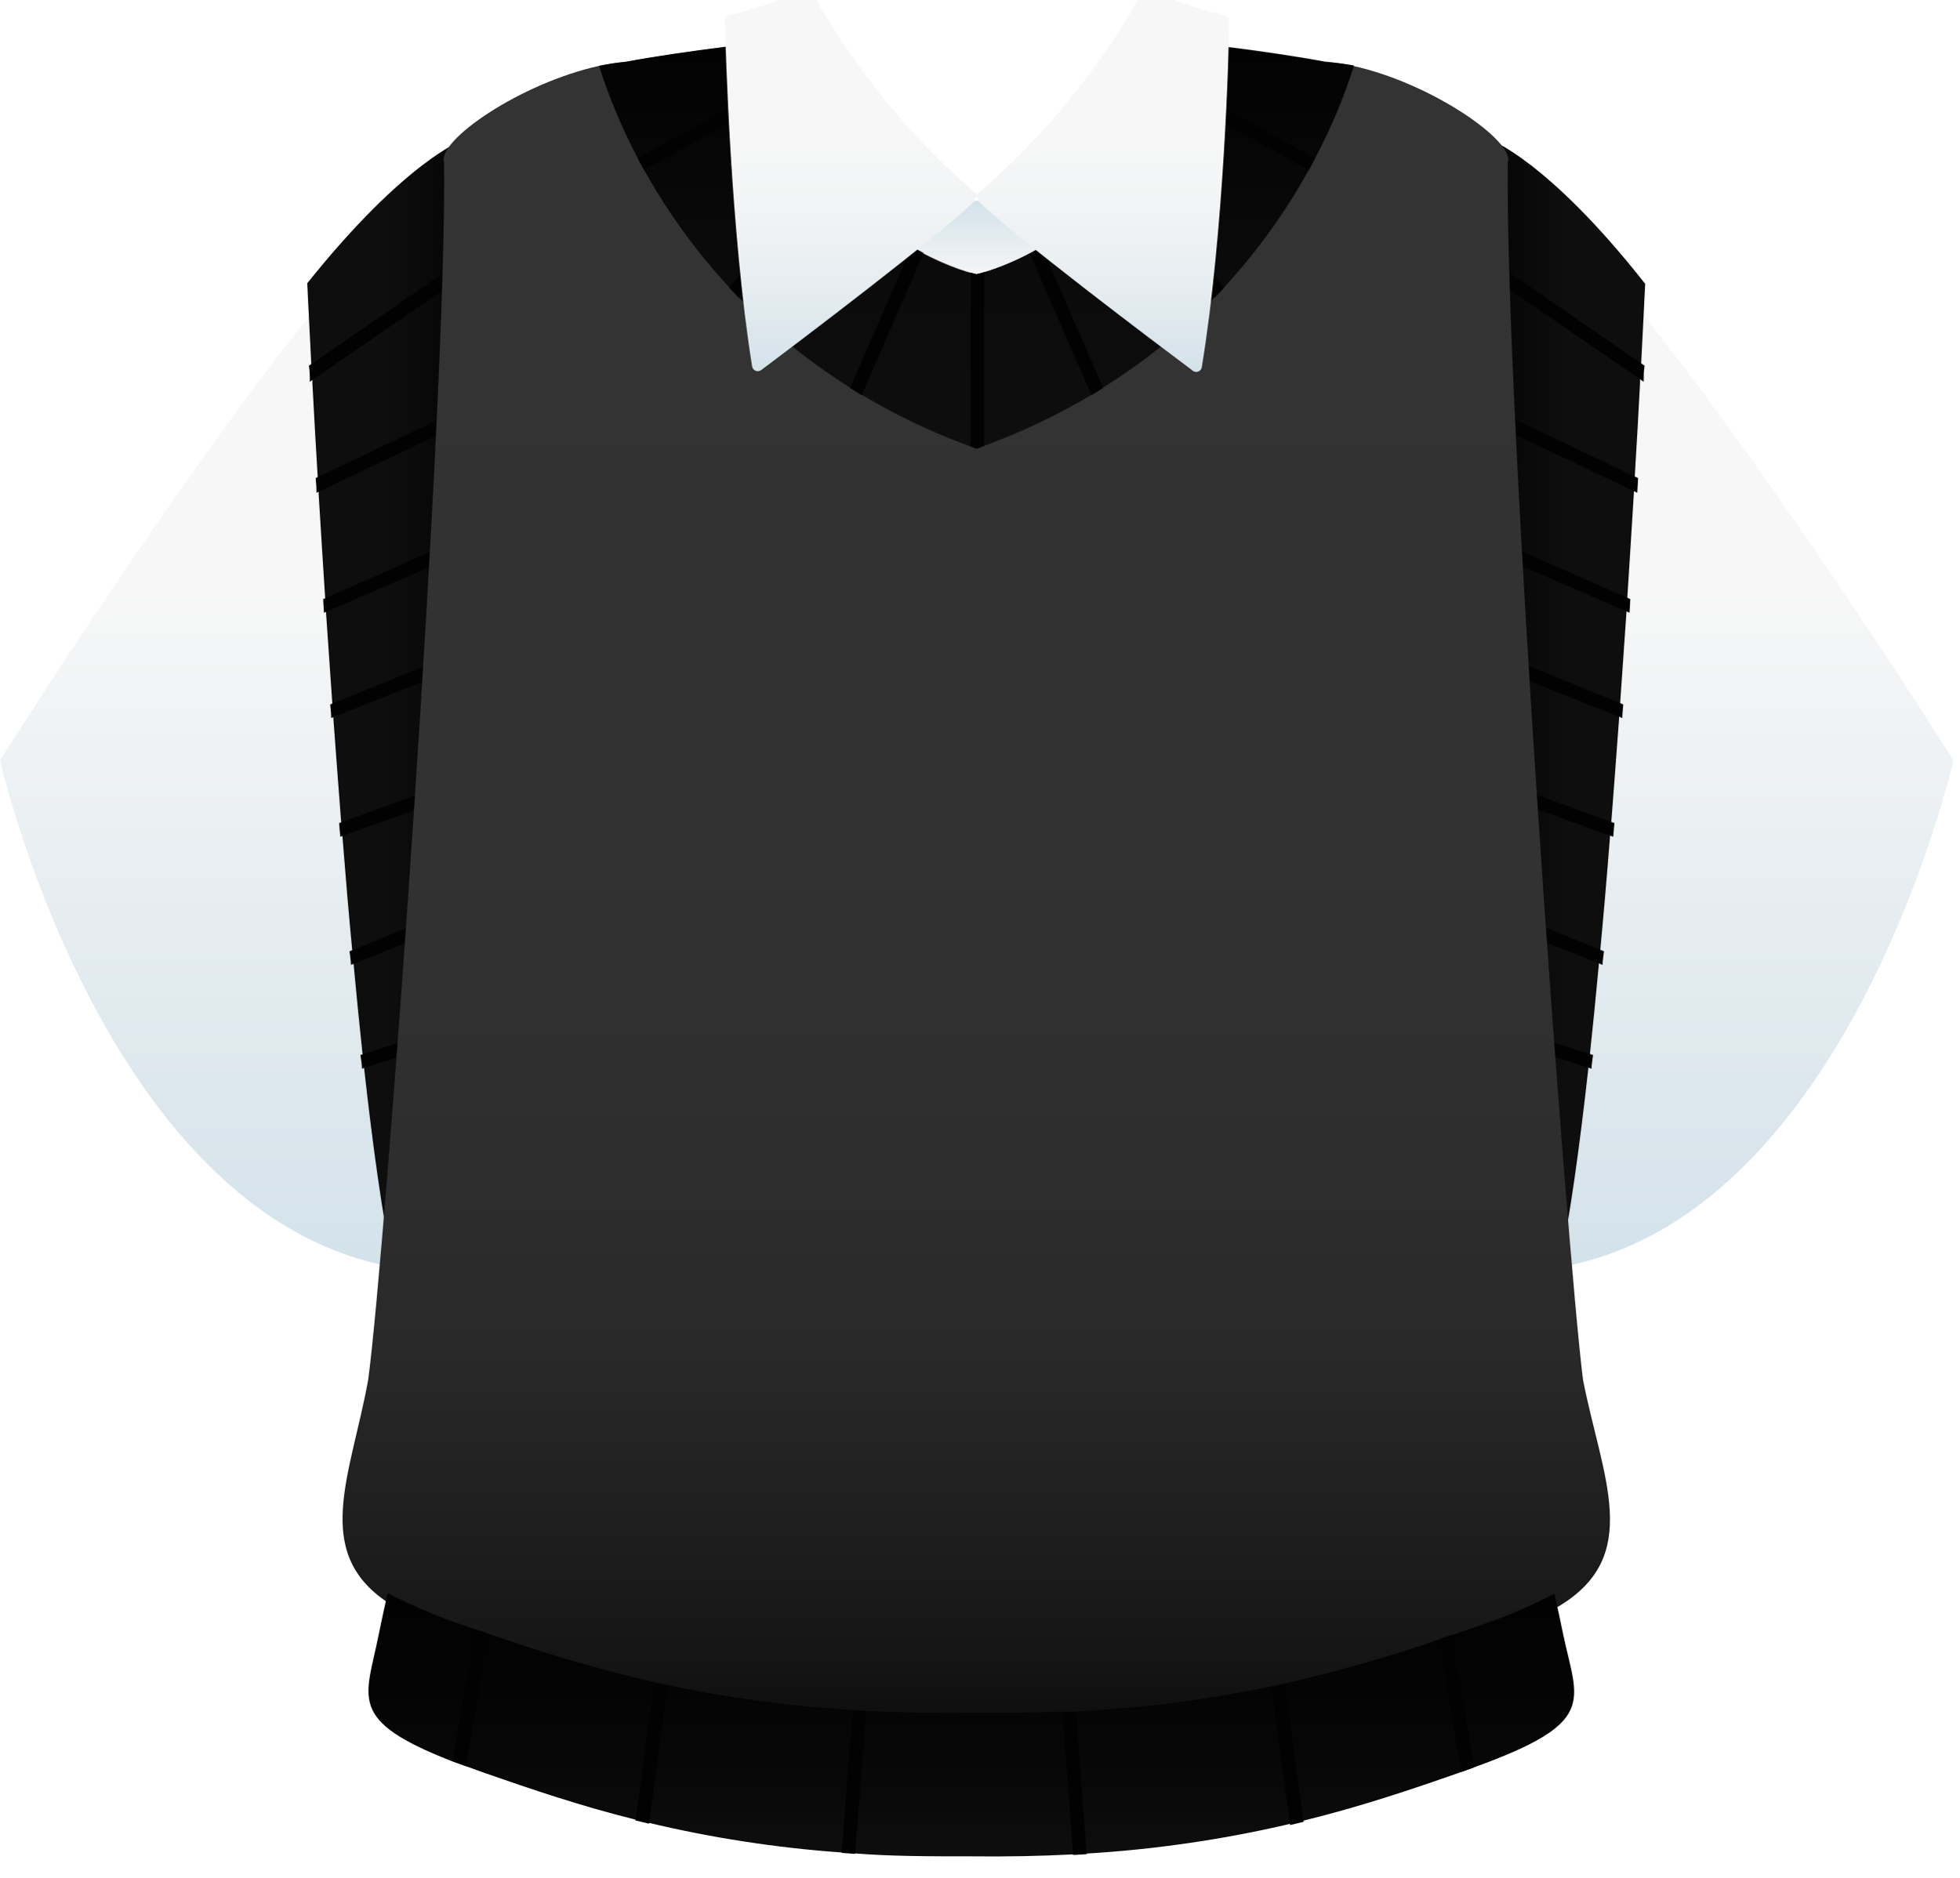
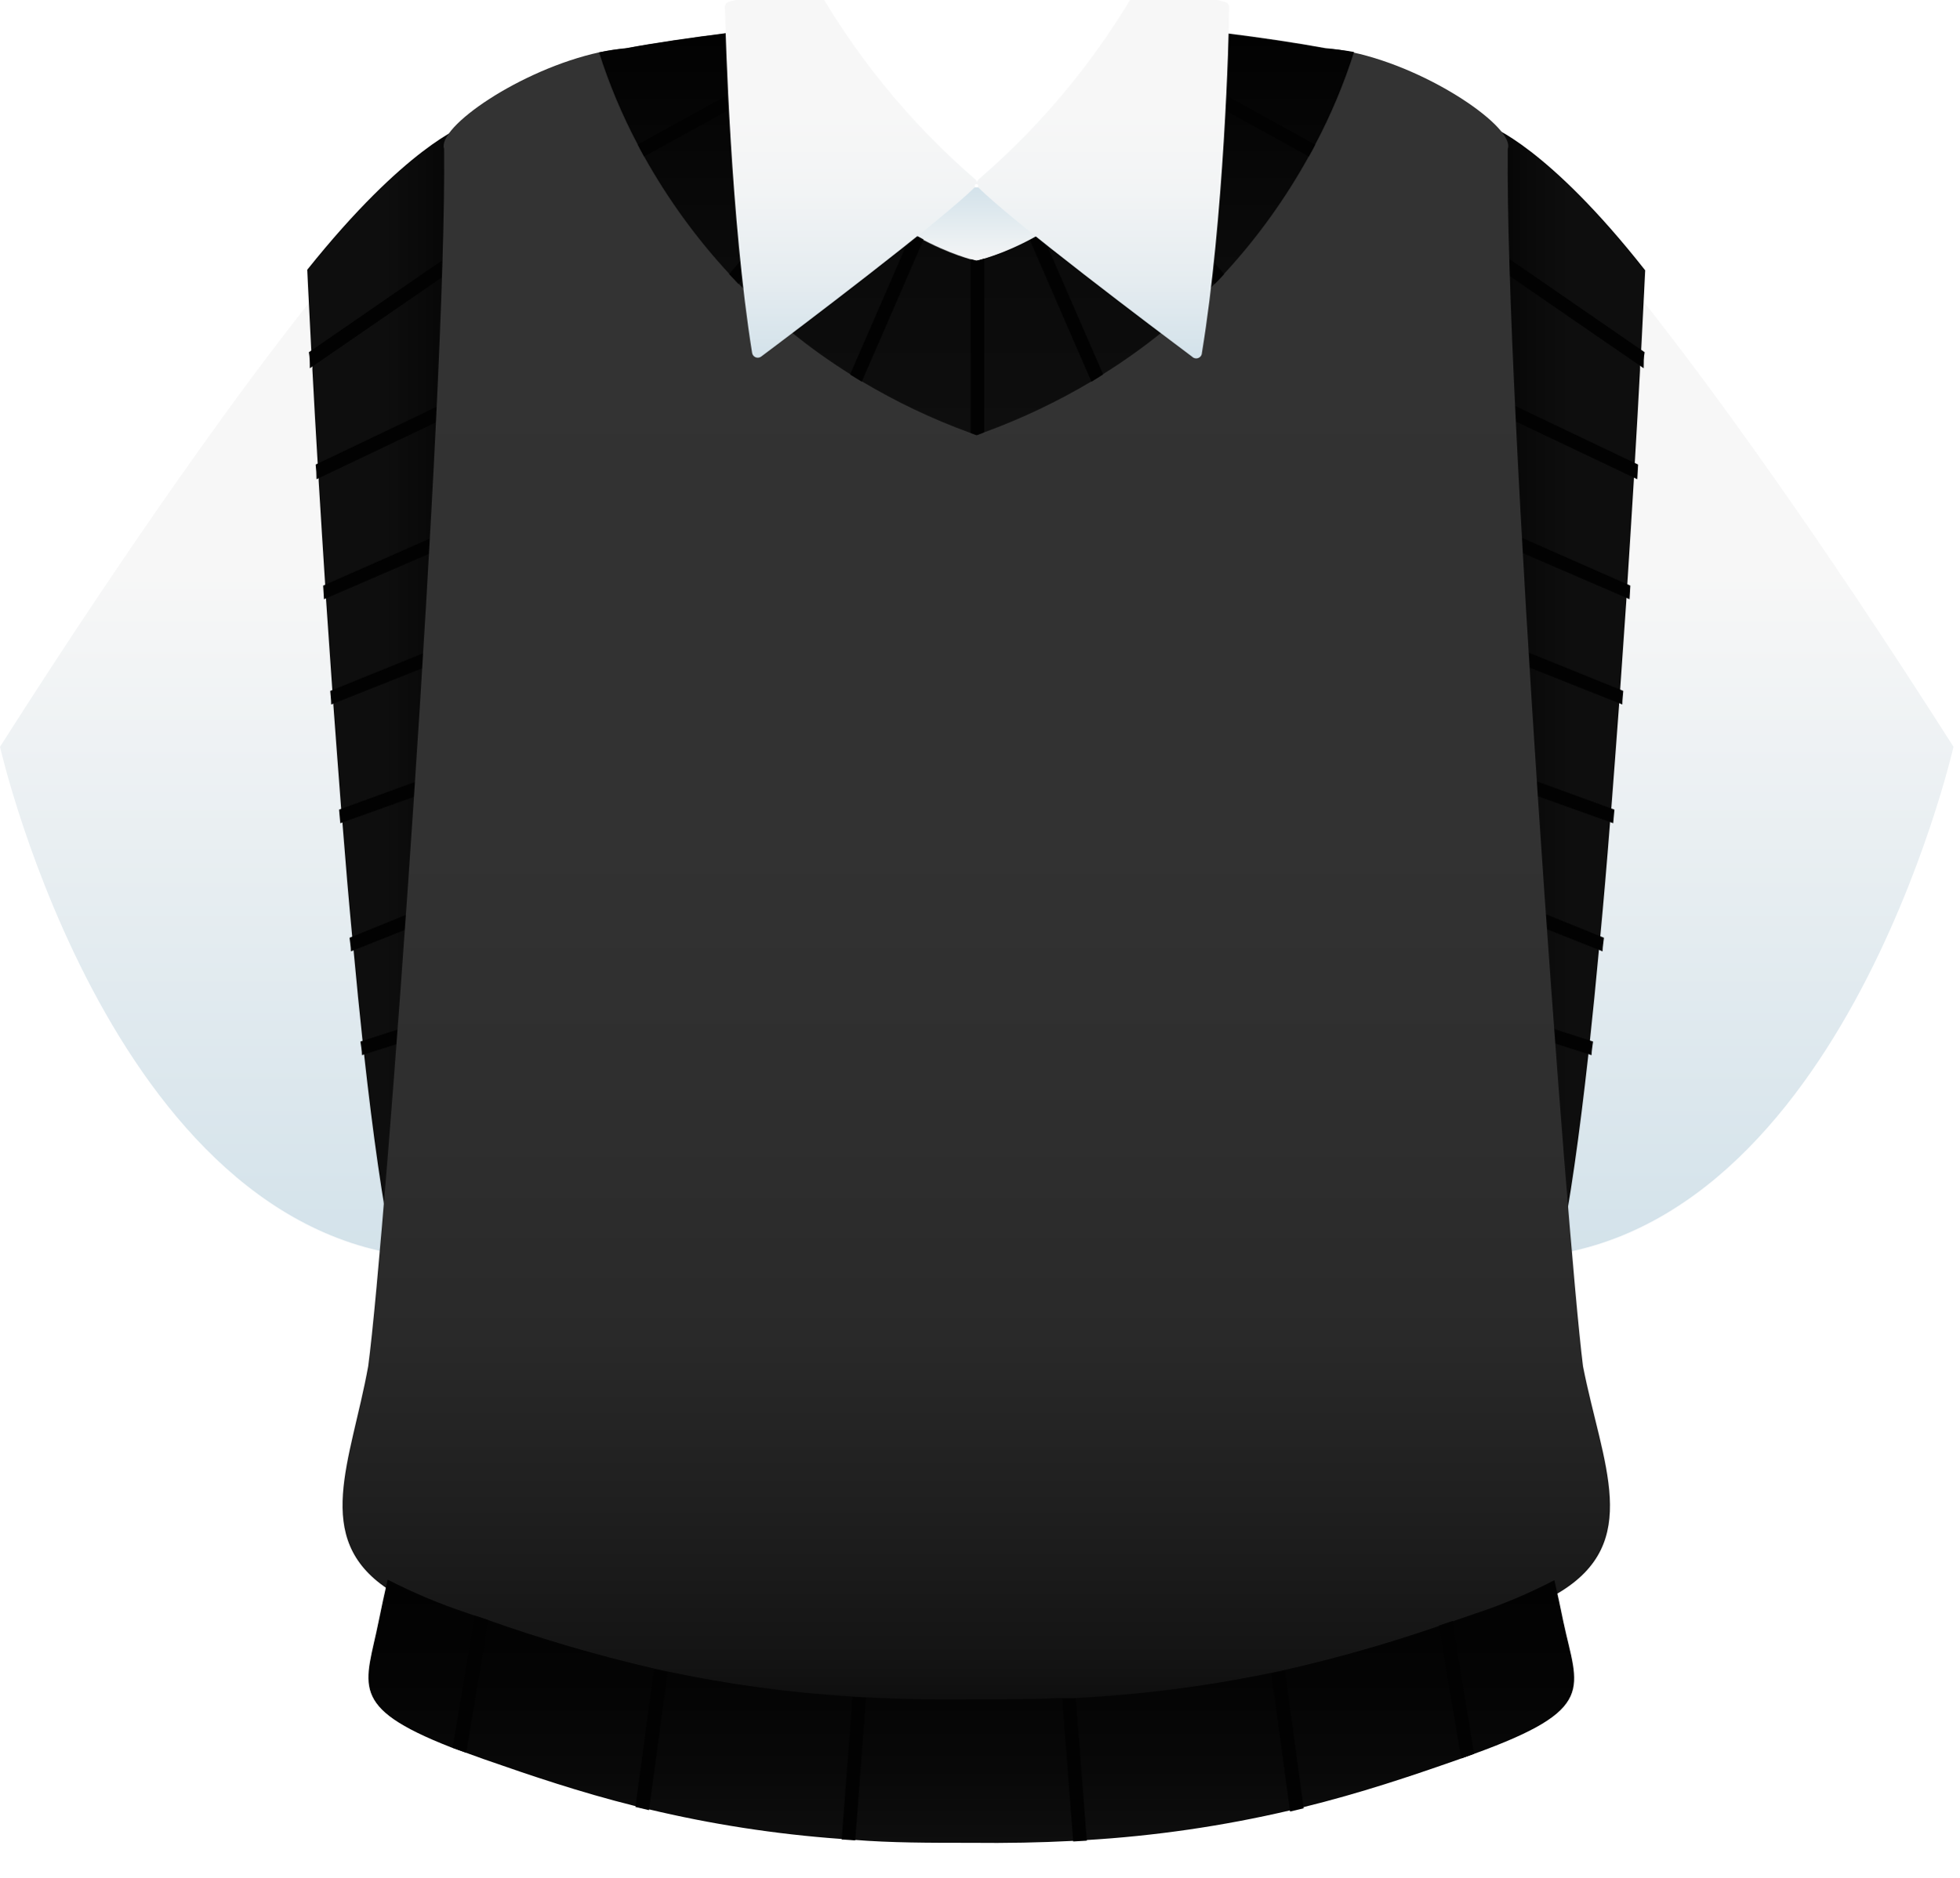
<svg xmlns="http://www.w3.org/2000/svg" width="145" height="139" viewBox="0 0 145 139" fill="none">
-   <g transform="translate(0, -1)">
+   <g transform="translate(0, -2)">
    <g id="mee-scale-wrapper" transform="translate(72.5, 69.5) scale(1.00694) translate(-72, -69)">
      <path d="M72.96 15.738H70.04L66.31 19.468L71.73 24.878L77.39 19.218L72.96 15.738Z" fill="url(#paint0_linear_126_275)" />
      <path d="M30 15.708C30 15.708 20.14 25.228 0 56.868C0 56.868 8.48 94.248 32.68 94.478L30 15.708Z" fill="url(#paint1_linear_126_275)" />
      <path d="M113.58 15.708C113.58 15.708 123.44 25.228 143.58 56.868C143.58 56.868 135.09 94.248 110.9 94.478L113.58 15.708Z" fill="url(#paint2_linear_126_275)" />
      <path d="M34.07 11.238L33.77 20.238V21.477L33.44 31.258V32.378L33.07 40.907V42.017L32.83 49.278V50.367L32.55 58.708V59.197V59.788L32.27 68.257V69.347L32.02 76.778V77.838L31.29 99.608C29.6 99.877 28.06 91.177 26.76 79.507C26.76 79.177 26.69 78.838 26.65 78.507C26.42 76.377 26.2 74.157 25.99 71.877C25.99 71.537 25.92 71.198 25.89 70.877C25.63 68.138 25.39 65.328 25.17 62.498L25.08 61.498C24.88 58.918 24.69 56.338 24.5 53.788C24.5 53.438 24.45 53.098 24.43 52.788C24.27 50.528 24.12 48.298 23.97 46.138L23.91 45.138C23.73 42.378 23.57 39.748 23.42 37.318C23.42 36.951 23.4 36.591 23.36 36.238C23.2 33.588 23.07 31.238 22.96 29.157C22.96 28.747 22.96 28.358 22.89 27.977C22.69 24.128 22.58 21.797 22.58 21.797C29.83 12.727 34.07 11.238 34.07 11.238Z" fill="url(#paint3_linear_126_275)" />
      <path d="M33.77 20.227V21.468L22.77 29.038C22.77 28.628 22.77 28.238 22.7 27.858L33.77 20.227Z" fill="#020202" />
      <path d="M33.4 31.248V32.368L23.26 37.198C23.26 36.831 23.24 36.471 23.2 36.118L33.4 31.248Z" fill="#020202" />
      <path d="M33.07 40.908V42.018L23.81 46.018L23.75 45.018L33.07 40.908Z" fill="#020202" />
      <path d="M32.79 49.308V50.398L24.34 53.758C24.34 53.408 24.29 53.068 24.27 52.758L32.79 49.308Z" fill="#020202" />
      <path d="M32.47 58.737V59.227V59.818L25.01 62.487L24.92 61.487L32.47 58.737Z" fill="#020202" />
      <path d="M32.15 68.288V69.378L25.79 71.908C25.79 71.568 25.72 71.228 25.69 70.908L32.15 68.288Z" fill="#020202" />
      <path d="M31.86 76.808V77.868L26.6 79.538C26.6 79.208 26.53 78.868 26.49 78.538L31.86 76.808Z" fill="#020202" />
      <path d="M109.51 11.238L109.81 20.238V21.477L110.14 31.258V32.378L110.43 40.947V42.058L110.67 49.318V50.407L110.95 58.748V59.237V59.828L111.23 68.297V69.388L111.48 76.818V77.877L112.21 99.647C113.9 99.918 115.44 91.218 116.74 79.547C116.74 79.218 116.81 78.877 116.85 78.547C117.08 76.418 117.3 74.198 117.51 71.918C117.51 71.578 117.58 71.237 117.61 70.918C117.87 68.177 118.11 65.368 118.33 62.538L118.42 61.538C118.62 58.958 118.81 56.377 119 53.828C119 53.477 119.05 53.138 119.07 52.828C119.23 50.568 119.38 48.338 119.53 46.178L119.59 45.178C119.77 42.418 119.93 39.788 120.08 37.358L120.14 36.278C120.3 33.627 120.43 31.277 120.54 29.198C120.54 28.788 120.54 28.398 120.61 28.017C120.81 24.168 120.92 21.837 120.92 21.837C113.75 12.727 109.51 11.238 109.51 11.238Z" fill="url(#paint4_linear_126_275)" />
      <path d="M109.81 20.227V21.468L120.81 29.038C120.81 28.628 120.81 28.238 120.88 27.858L109.81 20.227Z" fill="#020202" />
      <path d="M110.18 31.248V32.368L120.34 37.198L120.4 36.118L110.18 31.248Z" fill="#020202" />
      <path d="M110.51 40.908V42.018L119.77 46.018L119.83 45.018L110.51 40.908Z" fill="#020202" />
      <path d="M110.79 49.308V50.398L119.24 53.758C119.24 53.408 119.29 53.068 119.31 52.758L110.79 49.308Z" fill="#020202" />
      <path d="M111.11 58.737V59.227V59.818L118.57 62.487L118.66 61.487L111.11 58.737Z" fill="#020202" />
      <path d="M111.43 68.288V69.378L117.79 71.908C117.79 71.568 117.86 71.228 117.89 70.908L111.43 68.288Z" fill="#020202" />
      <path d="M111.72 76.808V77.868L116.98 79.538C116.98 79.208 117.05 78.868 117.09 78.538L111.72 76.808Z" fill="#020202" />
      <path d="M114.53 119.088C113.29 119.799 111.971 120.362 110.6 120.768C109.419 121.128 108.258 121.548 107.12 122.028L106.91 122.108C106.6 122.248 106.28 122.378 105.96 122.498C102.264 123.873 98.448 124.898 94.56 125.558L93.56 125.728C88.774 126.519 83.946 127.027 79.1 127.248H78.1C73.3 127.448 68.39 127.418 63.62 127.148H62.62C58.046 126.879 53.492 126.344 48.98 125.548L47.98 125.368C44.027 124.662 40.159 123.542 36.44 122.028L35.76 121.748C35.44 121.614 35.107 121.494 34.76 121.388C34.15 121.168 33.54 120.958 32.91 120.768C31.343 120.315 29.848 119.642 28.47 118.768C22.9 115.038 25.8 109.388 27.06 102.408C28.34 92.908 32.84 30.958 32.64 12.908C32.09 11.328 38.25 7.078 44.06 5.808C44.72 5.667 45.388 5.564 46.06 5.498C48.26 5.088 50.85 4.718 53.53 4.378C54.587 6.351 55.791 8.243 57.13 10.038V10.098C57.57 10.684 58.01 11.244 58.45 11.778L58.5 11.838C65.01 19.598 71.37 21.048 71.77 21.128C72.16 21.048 78.52 19.608 85.04 11.838L85.09 11.778C85.567 11.248 86.008 10.687 86.41 10.098V10.038C87.746 8.246 88.946 6.358 90 4.388C92.66 4.718 95.22 5.098 97.4 5.498C98.073 5.554 98.741 5.658 99.4 5.808C105.2 7.058 111.4 11.408 110.82 12.908C110.61 31.058 115.14 92.738 116.35 102.408C117.76 109.598 120.79 115.368 114.53 119.088Z" fill="url(#paint5_linear_126_275)" />
      <path d="M108.34 130.908L107.39 131.248L107.2 131.318C103.72 132.538 100.02 133.788 95.79 134.828L94.79 135.068C89.861 136.219 84.843 136.949 79.79 137.248L78.79 137.308C76.47 137.428 74.01 137.478 71.39 137.448C68.31 137.448 65.45 137.448 62.77 137.228L61.77 137.158C57.002 136.813 52.269 136.081 47.62 134.968L46.62 134.728C42.62 133.728 39 132.498 35.62 131.318L34.15 130.788L33.15 130.428C25.49 127.428 26.89 125.848 27.83 121.158C28.03 120.158 28.25 119.158 28.49 118.098C30.385 119.075 32.354 119.901 34.38 120.568L34.75 120.698L35.75 121.028C39.749 122.452 43.825 123.647 47.96 124.608L48.96 124.828C53.434 125.782 57.974 126.403 62.54 126.688L63.54 126.748C66 126.878 68.6 126.938 71.37 126.898C73.68 126.898 75.87 126.898 77.96 126.808H78.96C83.797 126.564 88.608 125.949 93.35 124.968L94.35 124.758C98.19 123.89 101.979 122.812 105.7 121.528C106.03 121.418 106.35 121.308 106.7 121.188L108.36 120.618C110.388 119.953 112.358 119.124 114.25 118.138C114.49 119.218 114.71 120.198 114.91 121.208C115.96 126.128 117.45 127.608 108.34 130.908Z" fill="url(#paint6_linear_126_275)" />
      <path d="M35.88 121.068L34.27 130.828L33.27 130.468L34.87 120.738L35.88 121.068Z" fill="#020202" />
      <path d="M49.07 124.908L47.7 135.048L46.7 134.808L48.07 124.688L49.07 124.908Z" fill="#020202" />
      <path d="M63.65 126.788L62.86 137.268L61.86 137.198L62.66 126.728L63.65 126.788Z" fill="#020202" />
      <path d="M108.34 130.908L107.39 131.248L105.77 121.478C106.1 121.368 106.42 121.258 106.77 121.138L108.34 130.908Z" fill="#020202" />
      <path d="M95.82 134.908L94.82 135.148L93.44 124.998L94.44 124.788L95.82 134.908Z" fill="#020202" />
      <path d="M79.88 137.288L78.88 137.348L78.07 126.848H79.07L79.88 137.288Z" fill="#020202" />
      <path d="M99.52 5.788C98.779 8.129 97.829 10.398 96.68 12.568C96.53 12.848 96.38 13.148 96.21 13.438C94.489 16.561 92.397 19.465 89.98 22.088C89.76 22.328 89.53 22.578 89.29 22.818C86.842 25.362 84.087 27.592 81.09 29.458C80.81 29.648 80.52 29.818 80.23 29.998C77.723 31.491 75.081 32.747 72.34 33.748L71.82 33.948H71.74L71.34 33.798C68.558 32.789 65.879 31.516 63.34 29.998L62.48 29.468C59.486 27.593 56.732 25.36 54.28 22.818L53.59 22.088C51.171 19.473 49.073 16.579 47.34 13.468C47.17 13.168 47.02 12.878 46.87 12.588C45.721 10.421 44.771 8.155 44.03 5.818C44.65 5.687 45.278 5.593 45.91 5.538C48.13 5.128 50.74 4.748 53.45 4.408H53.52C54.18 5.638 54.86 6.778 55.52 7.828C55.71 8.108 55.89 8.388 56.08 8.658C56.41 9.148 56.75 9.658 57.08 10.068V10.128C57.52 10.714 57.96 11.274 58.4 11.808L58.45 11.868C59.1 12.648 59.76 13.368 60.4 14.018C60.64 14.268 60.87 14.498 61.11 14.718C62.85 16.418 64.795 17.896 66.9 19.118C67.2 19.298 67.5 19.458 67.78 19.598C68.894 20.2 70.067 20.686 71.28 21.048L71.72 21.158C71.91 21.12 72.097 21.07 72.28 21.008C73.428 20.664 74.54 20.208 75.6 19.648L76.48 19.168C78.586 17.936 80.537 16.455 82.29 14.758C82.52 14.538 82.76 14.298 83 14.048C83.66 13.388 84.32 12.668 85 11.868L85.05 11.808C85.527 11.278 85.968 10.717 86.37 10.128V10.068C86.703 9.628 87.037 9.168 87.37 8.688C87.56 8.418 87.74 8.138 87.93 7.858C88.62 6.798 89.3 5.648 89.93 4.418C92.64 4.758 95.25 5.138 97.47 5.548C98.158 5.583 98.843 5.663 99.52 5.788Z" fill="url(#paint7_linear_126_275)" />
      <path d="M56.13 8.628L47.34 13.468C47.17 13.168 47.02 12.878 46.87 12.588L55.54 7.798C55.76 8.078 55.94 8.358 56.13 8.628Z" fill="#020202" />
      <path d="M61.21 14.688L54.28 22.848L53.59 22.117L60.5 13.988C60.74 14.238 60.97 14.467 61.21 14.688Z" fill="#020202" />
      <path d="M67.88 19.568L63.34 30.028L62.48 29.498L67 19.088C67.34 19.268 67.6 19.428 67.88 19.568Z" fill="#020202" />
      <path d="M72.34 20.977V33.748L71.82 33.947H71.74L71.34 33.797V21.017L71.78 21.128C71.97 21.09 72.157 21.04 72.34 20.977Z" fill="#020202" />
      <path d="M96.67 12.598C96.52 12.878 96.37 13.178 96.2 13.468L87.49 8.658C87.68 8.388 87.86 8.108 88.05 7.828L96.67 12.598Z" fill="#020202" />
      <path d="M89.97 22.118C89.75 22.358 89.52 22.608 89.28 22.848L82.39 14.728C82.62 14.508 82.86 14.268 83.1 14.018L89.97 22.118Z" fill="#020202" />
      <path d="M81.08 29.488C80.8 29.678 80.51 29.848 80.22 30.028L75.7 19.618L76.58 19.138L81.08 29.488Z" fill="#020202" />
      <path d="M90.02 2.108C86.61 1.258 85.23 0.508 84.68 0.108C84.631 0.07 84.575 0.043 84.515 0.03C84.455 0.017 84.392 0.017 84.332 0.03C84.272 0.043 84.216 0.07 84.167 0.107C84.118 0.145 84.078 0.193 84.05 0.248C80.923 5.886 76.823 10.927 71.94 15.138C71.873 15.198 71.827 15.279 71.81 15.368C71.794 15.276 71.744 15.194 71.67 15.138C66.792 10.917 62.696 5.87 59.57 0.228C59.542 0.173 59.502 0.125 59.453 0.087C59.404 0.05 59.348 0.023 59.288 0.01C59.228 -0.003 59.165 -0.003 59.105 0.01C59.045 0.023 58.989 0.05 58.94 0.088C58.39 0.508 57.01 1.258 53.6 2.088C53.508 2.106 53.426 2.157 53.368 2.23C53.309 2.303 53.278 2.394 53.28 2.488C53.33 4.738 53.71 18.118 55.28 27.918C55.293 27.99 55.325 28.057 55.372 28.113C55.419 28.169 55.48 28.212 55.548 28.237C55.617 28.262 55.691 28.269 55.764 28.257C55.836 28.245 55.903 28.214 55.96 28.168C58.54 26.238 69.21 18.168 71.67 15.708C71.654 15.689 71.644 15.665 71.641 15.641C71.638 15.617 71.642 15.592 71.652 15.569C71.663 15.547 71.679 15.528 71.7 15.515C71.721 15.502 71.745 15.495 71.77 15.495C71.795 15.495 71.819 15.502 71.84 15.515C71.861 15.528 71.877 15.547 71.888 15.569C71.898 15.592 71.902 15.617 71.899 15.641C71.896 15.665 71.886 15.689 71.87 15.708C74.34 18.208 85.04 26.258 87.62 28.188C87.677 28.246 87.751 28.287 87.832 28.304C87.912 28.322 87.996 28.315 88.072 28.285C88.149 28.256 88.215 28.204 88.263 28.137C88.311 28.07 88.337 27.99 88.34 27.908C89.95 18.108 90.34 4.728 90.34 2.478C90.335 2.389 90.301 2.305 90.243 2.238C90.185 2.171 90.107 2.125 90.02 2.108Z" fill="url(#paint8_linear_126_275)" />
      <defs>
        <linearGradient id="paint0_linear_126_275" x1="71.85" y1="24.878" x2="71.85" y2="15.738" gradientUnits="userSpaceOnUse">
          <stop offset="0.36" stop-color="#F7F7F7" />
          <stop offset="1" stop-color="#D3E2EA" />
        </linearGradient>
        <linearGradient id="paint1_linear_126_275" x1="16.3" y1="15.708" x2="16.3" y2="94.478" gradientUnits="userSpaceOnUse">
          <stop offset="0.36" stop-color="#F7F7F7" />
          <stop offset="1" stop-color="#D3E2EA" />
        </linearGradient>
        <linearGradient id="paint2_linear_126_275" x1="127.28" y1="15.708" x2="127.28" y2="94.478" gradientUnits="userSpaceOnUse">
          <stop offset="0.36" stop-color="#F7F7F7" />
          <stop offset="1" stop-color="#D3E2EA" />
        </linearGradient>
        <linearGradient id="paint3_linear_126_275" x1="34.07" y1="55.438" x2="22.38" y2="55.438" gradientUnits="userSpaceOnUse">
          <stop stop-color="#020202" />
          <stop offset="0.08" stop-color="#060606" />
          <stop offset="0.26" stop-color="#0A0A0A" />
          <stop offset="0.5" stop-color="#0E0E0E" />
          <stop offset="1" stop-color="#0E0E0E" />
        </linearGradient>
        <linearGradient id="paint4_linear_126_275" x1="109.51" y1="55.438" x2="121.2" y2="55.438" gradientUnits="userSpaceOnUse">
          <stop stop-color="#020202" />
          <stop offset="0.08" stop-color="#060606" />
          <stop offset="0.26" stop-color="#0A0A0A" />
          <stop offset="0.5" stop-color="#0E0E0E" />
          <stop offset="1" stop-color="#0E0E0E" />
        </linearGradient>
        <linearGradient id="paint5_linear_126_275" x1="71.79" y1="4.368" x2="71.79" y2="127.428" gradientUnits="userSpaceOnUse">
          <stop stop-color="#333333" />
          <stop offset="0.48" stop-color="#323232" />
          <stop offset="0.66" stop-color="#2E2E2E" />
          <stop offset="0.78" stop-color="#292929" />
          <stop offset="0.88" stop-color="#1F1F1F" />
          <stop offset="0.97" stop-color="#141414" />
          <stop offset="1" stop-color="#0E0E0E" />
        </linearGradient>
        <linearGradient id="paint6_linear_126_275" x1="71.48" y1="118.128" x2="71.48" y2="137.498" gradientUnits="userSpaceOnUse">
          <stop stop-color="#020202" />
          <stop offset="0.37" stop-color="#040404" />
          <stop offset="0.71" stop-color="#080808" />
          <stop offset="1" stop-color="#0E0E0E" />
        </linearGradient>
        <linearGradient id="paint7_linear_126_275" x1="71.79" y1="4.368" x2="71.79" y2="33.978" gradientUnits="userSpaceOnUse">
          <stop stop-color="#020202" />
          <stop offset="0.59" stop-color="#0B0B0B" />
          <stop offset="1" stop-color="#0E0E0E" />
        </linearGradient>
        <linearGradient id="paint8_linear_126_275" x1="71.81" y1="-0.002" x2="71.81" y2="28.278" gradientUnits="userSpaceOnUse">
          <stop offset="0.36" stop-color="#F7F7F7" />
          <stop offset="0.57" stop-color="#F2F4F5" />
          <stop offset="0.8" stop-color="#E5ECF0" />
          <stop offset="1" stop-color="#D3E2EA" />
        </linearGradient>
      </defs>
    </g>
  </g>
</svg>
